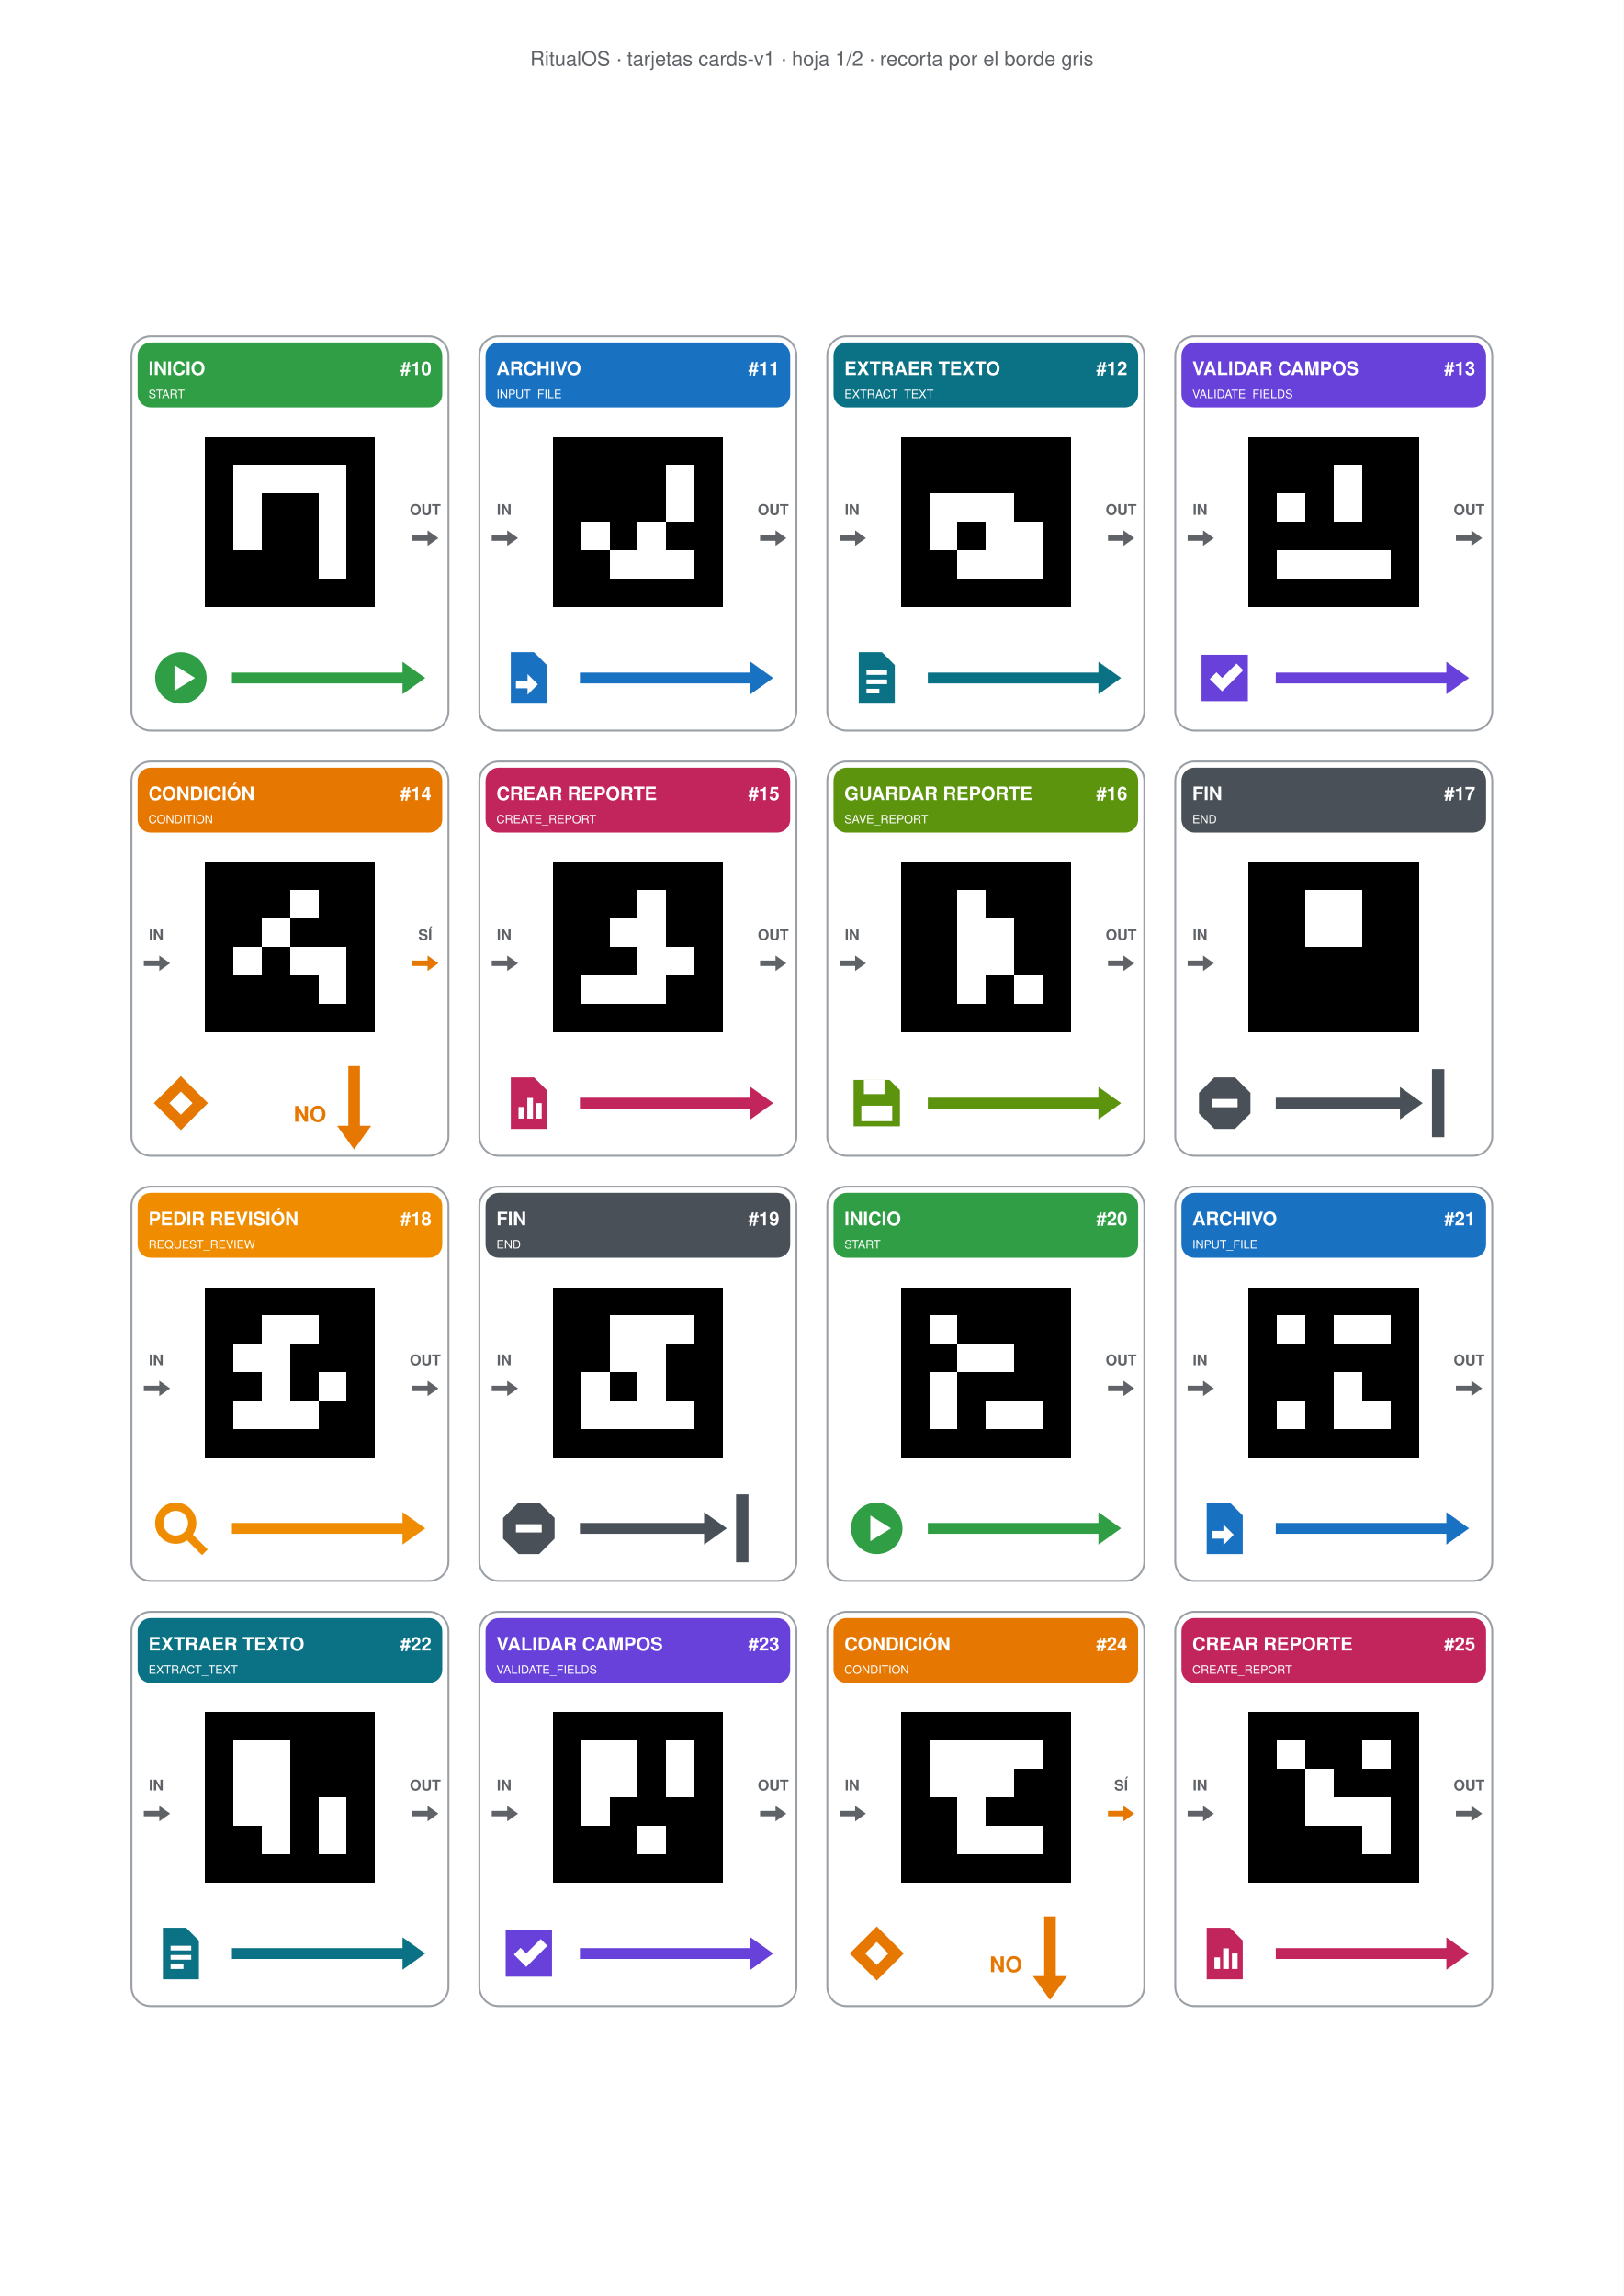
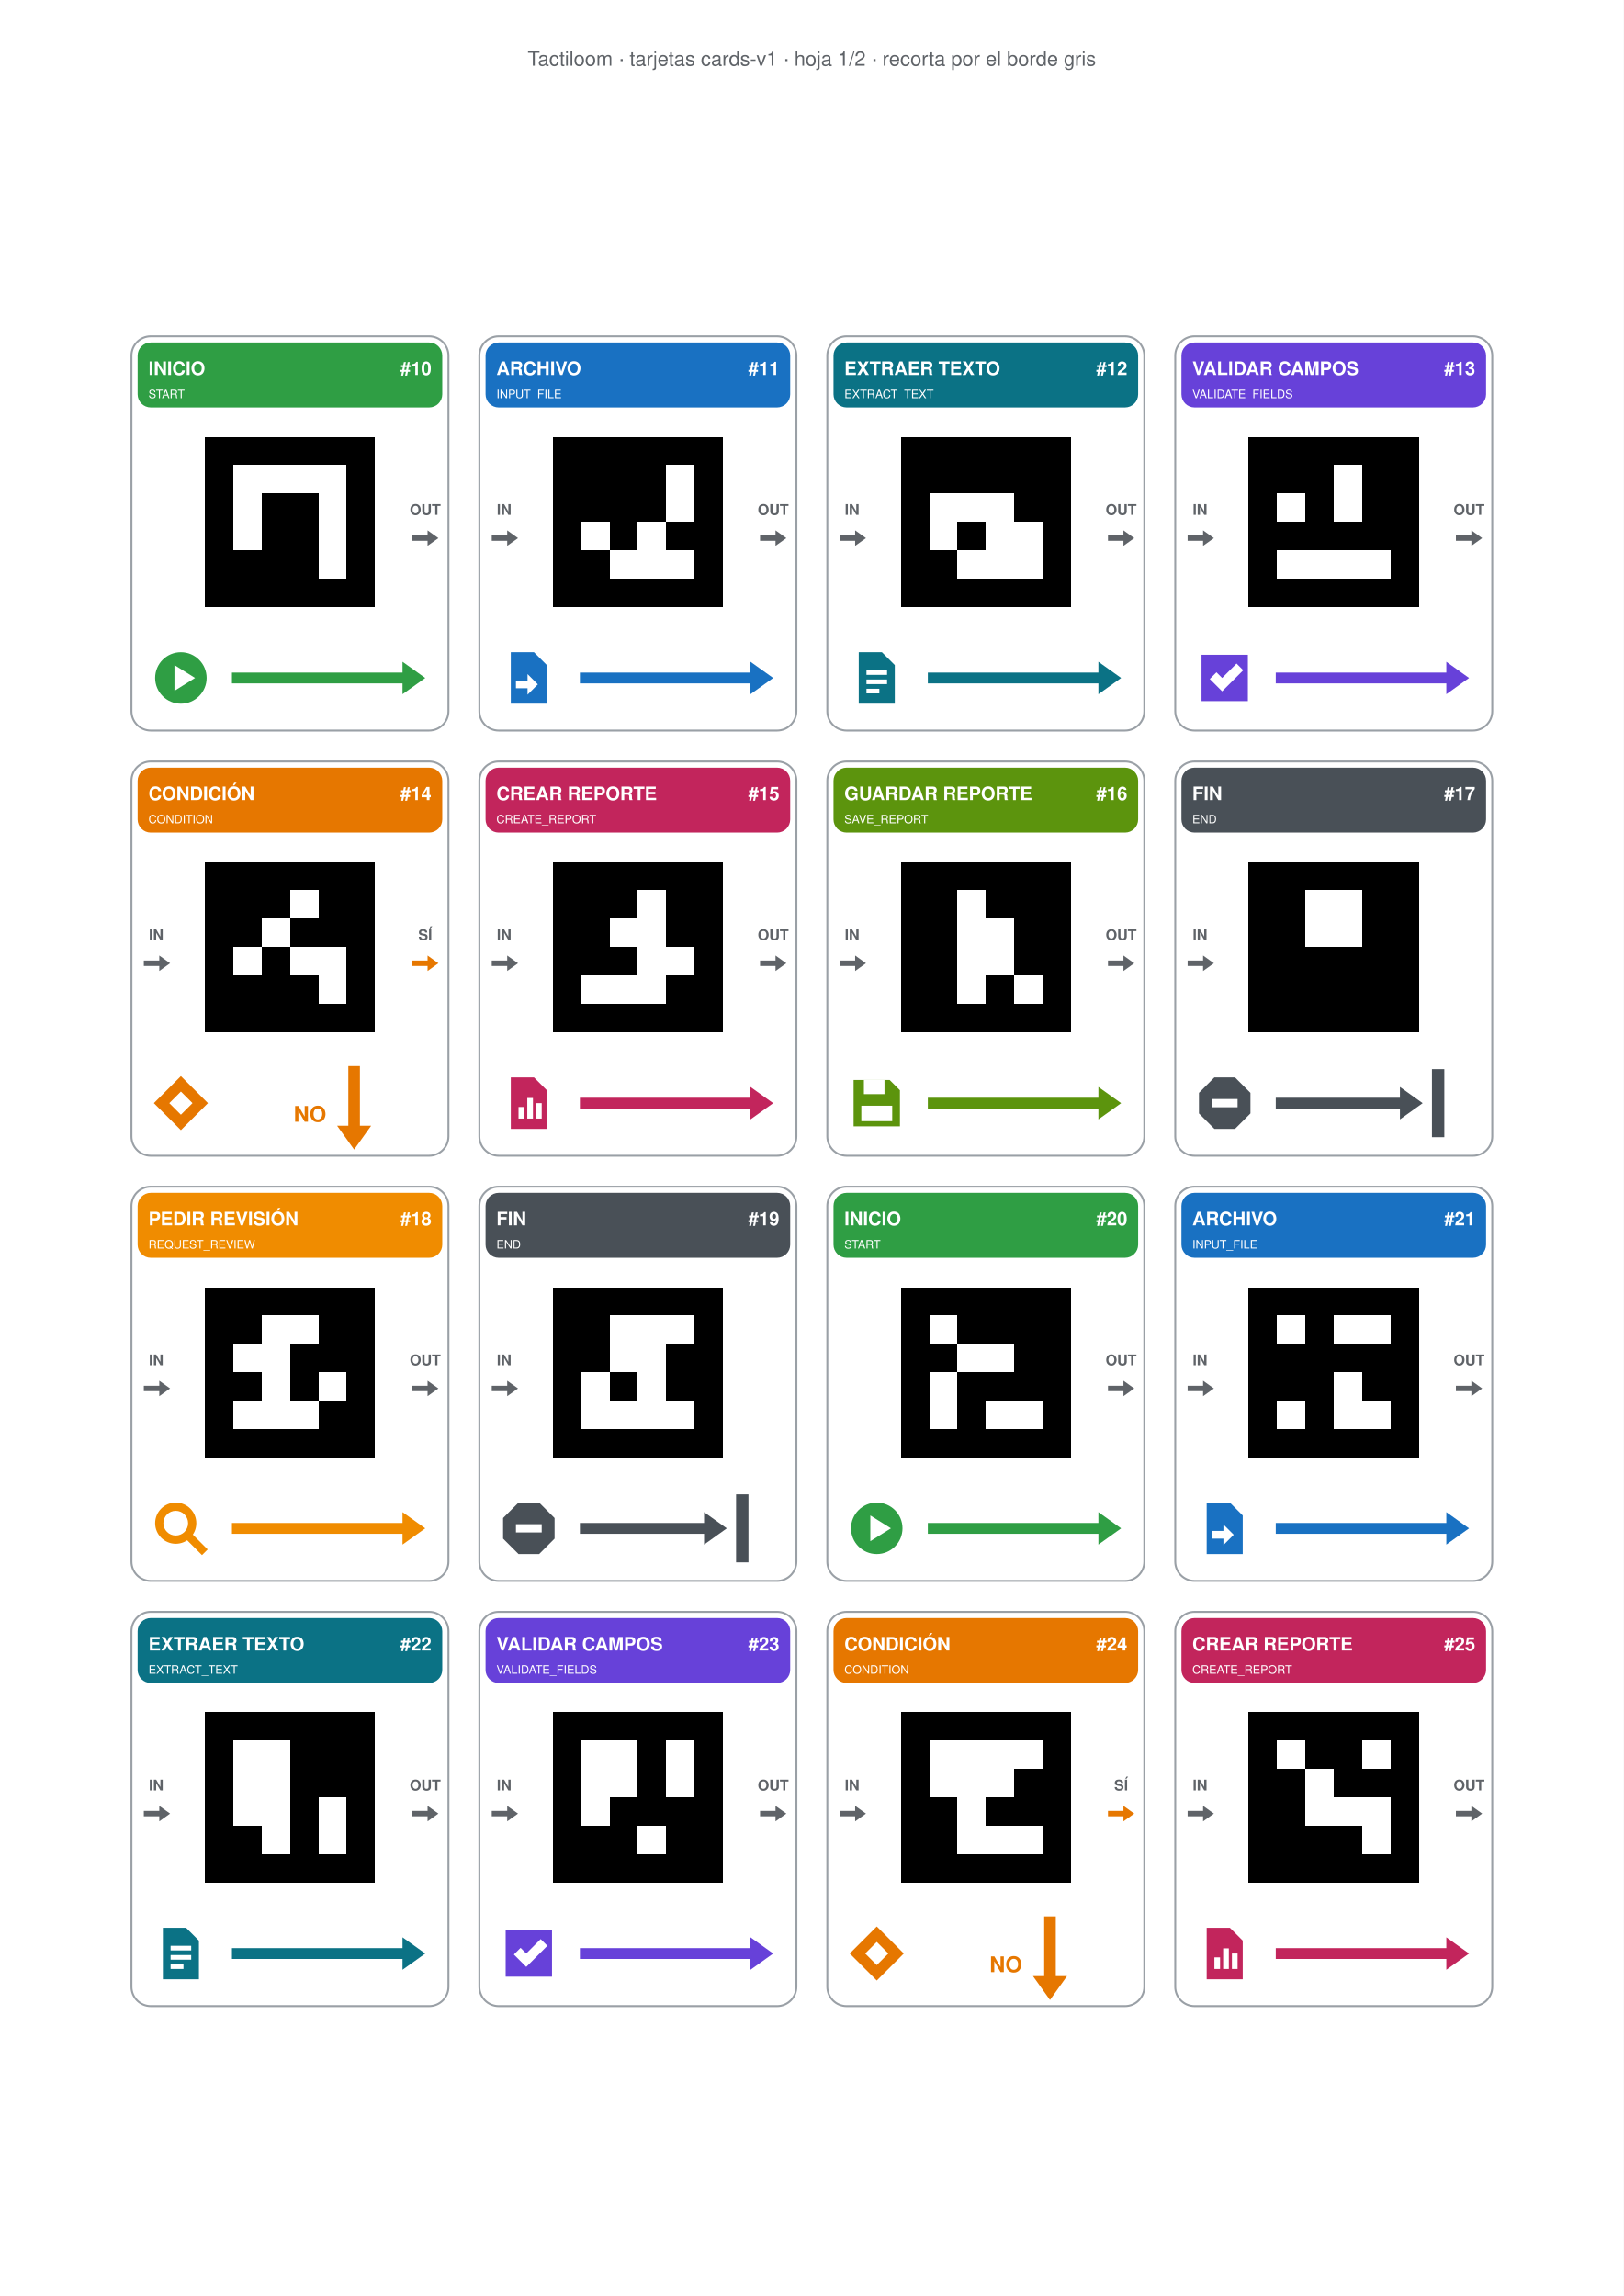
- <svg xmlns="http://www.w3.org/2000/svg" width="210mm" height="297mm" viewBox="0 0 210 297" role="img" aria-label="RitualOS cards-v1 hoja 1">
+ <svg xmlns="http://www.w3.org/2000/svg" width="210mm" height="297mm" viewBox="0 0 210 297" role="img" aria-label="Tactiloom cards-v1 hoja 1">
  <rect x="0" y="0" width="210" height="297" fill="#ffffff" />
-   <text x="105" y="8.5" font-family="Helvetica, Arial, sans-serif" font-size="2.6" font-weight="400" text-anchor="middle" fill="#5f6368">RitualOS · tarjetas cards-v1 · hoja 1/2 · recorta por el borde gris</text>
+   <text x="105" y="8.5" font-family="Helvetica, Arial, sans-serif" font-size="2.6" font-weight="400" text-anchor="middle" fill="#5f6368">Tactiloom · tarjetas cards-v1 · hoja 1/2 · recorta por el borde gris</text>
  <g id="card-10" transform="translate(17 43.5) scale(1)">
    <rect x="0" y="0" width="41" height="51" rx="2.5" ry="2.5" fill="#ffffff" stroke="#9aa0a6" stroke-width="0.25" />
    <rect x="0.8" y="0.8" width="39.4" height="8.4" rx="1.7" ry="1.7" fill="#2f9e44" />
    <text x="2.2" y="5" font-family="Helvetica, Arial, sans-serif" font-size="2.4" font-weight="700" text-anchor="start" fill="#ffffff">INICIO</text>
    <text x="2.2" y="8" font-family="Helvetica, Arial, sans-serif" font-size="1.5" font-weight="400" text-anchor="start" fill="#ffffff">START</text>
    <text x="38.8" y="5" font-family="Helvetica, Arial, sans-serif" font-size="2.4" font-weight="700" text-anchor="end" fill="#ffffff">#10</text>
    <g data-aruco-id="10" shape-rendering="crispEdges">
      <rect x="9.5" y="13" width="22" height="22" fill="#000000" />
      <rect x="13.167" y="16.667" width="14.667" height="3.667" fill="#ffffff" />
      <rect x="13.167" y="20.333" width="3.667" height="3.667" fill="#ffffff" />
      <rect x="24.167" y="20.333" width="3.667" height="3.667" fill="#ffffff" />
      <rect x="13.167" y="24" width="3.667" height="3.667" fill="#ffffff" />
      <rect x="24.167" y="24" width="3.667" height="3.667" fill="#ffffff" />
      <rect x="24.167" y="27.667" width="3.667" height="3.667" fill="#ffffff" />
    </g>
    <path d="M12 2 A10 10 0 1 1 11.99 2 Z" transform="translate(2.4 40.2) scale(0.333)" fill="#2f9e44" />
    <path d="M9.5 7 L17.5 12 L9.5 17 Z" transform="translate(2.4 40.2) scale(0.333)" fill="#ffffff" />
    <text x="38" y="23.1" font-family="Helvetica, Arial, sans-serif" font-size="1.9" font-weight="700" text-anchor="middle" fill="#5f6368">OUT</text>
    <path d="M0 -0.35 H2 V-1 L3.4 0 L2 1 V0.35 H0 Z" transform="translate(36.3 26.1) scale(1)" fill="#5f6368" />
    <path d="M0 -0.7 H22.06 V-2.1 L25 0 L22.06 2.1 V0.7 H0 Z" transform="translate(13 44.2) scale(1)" fill="#2f9e44" />
  </g>
  <g id="card-11" transform="translate(62 43.5) scale(1)">
    <rect x="0" y="0" width="41" height="51" rx="2.5" ry="2.5" fill="#ffffff" stroke="#9aa0a6" stroke-width="0.25" />
    <rect x="0.8" y="0.8" width="39.4" height="8.4" rx="1.7" ry="1.7" fill="#1971c2" />
    <text x="2.2" y="5" font-family="Helvetica, Arial, sans-serif" font-size="2.4" font-weight="700" text-anchor="start" fill="#ffffff">ARCHIVO</text>
    <text x="2.2" y="8" font-family="Helvetica, Arial, sans-serif" font-size="1.5" font-weight="400" text-anchor="start" fill="#ffffff">INPUT_FILE</text>
    <text x="38.8" y="5" font-family="Helvetica, Arial, sans-serif" font-size="2.4" font-weight="700" text-anchor="end" fill="#ffffff">#11</text>
    <g data-aruco-id="11" shape-rendering="crispEdges">
      <rect x="9.5" y="13" width="22" height="22" fill="#000000" />
      <rect x="24.167" y="16.667" width="3.667" height="3.667" fill="#ffffff" />
      <rect x="24.167" y="20.333" width="3.667" height="3.667" fill="#ffffff" />
      <rect x="13.167" y="24" width="3.667" height="3.667" fill="#ffffff" />
      <rect x="20.5" y="24" width="3.667" height="3.667" fill="#ffffff" />
      <rect x="16.833" y="27.667" width="11" height="3.667" fill="#ffffff" />
    </g>
    <text x="3.2" y="23.1" font-family="Helvetica, Arial, sans-serif" font-size="1.9" font-weight="700" text-anchor="middle" fill="#5f6368">IN</text>
    <path d="M0 -0.35 H2 V-1 L3.4 0 L2 1 V0.35 H0 Z" transform="translate(1.6 26.1) scale(1)" fill="#5f6368" />
    <path d="M5 2 H14 L19 7 V22 H5 Z" transform="translate(2.4 40.2) scale(0.333)" fill="#1971c2" />
    <path d="M7 13 H11.5 V10.5 L15.5 14.5 L11.5 18.5 V16 H7 Z" transform="translate(2.4 40.2) scale(0.333)" fill="#ffffff" />
    <text x="38" y="23.1" font-family="Helvetica, Arial, sans-serif" font-size="1.9" font-weight="700" text-anchor="middle" fill="#5f6368">OUT</text>
    <path d="M0 -0.35 H2 V-1 L3.4 0 L2 1 V0.35 H0 Z" transform="translate(36.3 26.1) scale(1)" fill="#5f6368" />
    <path d="M0 -0.7 H22.06 V-2.1 L25 0 L22.06 2.1 V0.7 H0 Z" transform="translate(13 44.2) scale(1)" fill="#1971c2" />
  </g>
  <g id="card-12" transform="translate(107 43.5) scale(1)">
    <rect x="0" y="0" width="41" height="51" rx="2.5" ry="2.5" fill="#ffffff" stroke="#9aa0a6" stroke-width="0.25" />
    <rect x="0.8" y="0.8" width="39.4" height="8.4" rx="1.7" ry="1.7" fill="#0b7285" />
    <text x="2.2" y="5" font-family="Helvetica, Arial, sans-serif" font-size="2.4" font-weight="700" text-anchor="start" fill="#ffffff">EXTRAER TEXTO</text>
    <text x="2.2" y="8" font-family="Helvetica, Arial, sans-serif" font-size="1.5" font-weight="400" text-anchor="start" fill="#ffffff">EXTRACT_TEXT</text>
    <text x="38.8" y="5" font-family="Helvetica, Arial, sans-serif" font-size="2.4" font-weight="700" text-anchor="end" fill="#ffffff">#12</text>
    <g data-aruco-id="12" shape-rendering="crispEdges">
      <rect x="9.5" y="13" width="22" height="22" fill="#000000" />
      <rect x="13.167" y="20.333" width="11" height="3.667" fill="#ffffff" />
      <rect x="13.167" y="24" width="3.667" height="3.667" fill="#ffffff" />
      <rect x="20.5" y="24" width="7.333" height="3.667" fill="#ffffff" />
      <rect x="16.833" y="27.667" width="11" height="3.667" fill="#ffffff" />
    </g>
    <text x="3.2" y="23.1" font-family="Helvetica, Arial, sans-serif" font-size="1.9" font-weight="700" text-anchor="middle" fill="#5f6368">IN</text>
    <path d="M0 -0.35 H2 V-1 L3.4 0 L2 1 V0.35 H0 Z" transform="translate(1.6 26.1) scale(1)" fill="#5f6368" />
    <path d="M5 2 H14 L19 7 V22 H5 Z" transform="translate(2.4 40.2) scale(0.333)" fill="#0b7285" />
    <path d="M8 9 H16 V10.8 H8 Z M8 12.6 H16 V14.4 H8 Z M8 16.2 H13 V18 H8 Z" transform="translate(2.4 40.2) scale(0.333)" fill="#ffffff" />
    <text x="38" y="23.1" font-family="Helvetica, Arial, sans-serif" font-size="1.9" font-weight="700" text-anchor="middle" fill="#5f6368">OUT</text>
    <path d="M0 -0.35 H2 V-1 L3.4 0 L2 1 V0.35 H0 Z" transform="translate(36.3 26.1) scale(1)" fill="#5f6368" />
    <path d="M0 -0.7 H22.06 V-2.1 L25 0 L22.06 2.1 V0.7 H0 Z" transform="translate(13 44.2) scale(1)" fill="#0b7285" />
  </g>
  <g id="card-13" transform="translate(152 43.5) scale(1)">
    <rect x="0" y="0" width="41" height="51" rx="2.5" ry="2.5" fill="#ffffff" stroke="#9aa0a6" stroke-width="0.25" />
    <rect x="0.8" y="0.8" width="39.4" height="8.4" rx="1.7" ry="1.7" fill="#6741d9" />
    <text x="2.2" y="5" font-family="Helvetica, Arial, sans-serif" font-size="2.4" font-weight="700" text-anchor="start" fill="#ffffff">VALIDAR CAMPOS</text>
    <text x="2.2" y="8" font-family="Helvetica, Arial, sans-serif" font-size="1.5" font-weight="400" text-anchor="start" fill="#ffffff">VALIDATE_FIELDS</text>
    <text x="38.8" y="5" font-family="Helvetica, Arial, sans-serif" font-size="2.4" font-weight="700" text-anchor="end" fill="#ffffff">#13</text>
    <g data-aruco-id="13" shape-rendering="crispEdges">
      <rect x="9.5" y="13" width="22" height="22" fill="#000000" />
      <rect x="20.5" y="16.667" width="3.667" height="3.667" fill="#ffffff" />
      <rect x="13.167" y="20.333" width="3.667" height="3.667" fill="#ffffff" />
      <rect x="20.5" y="20.333" width="3.667" height="3.667" fill="#ffffff" />
      <rect x="13.167" y="27.667" width="14.667" height="3.667" fill="#ffffff" />
    </g>
    <text x="3.2" y="23.1" font-family="Helvetica, Arial, sans-serif" font-size="1.9" font-weight="700" text-anchor="middle" fill="#5f6368">IN</text>
    <path d="M0 -0.35 H2 V-1 L3.4 0 L2 1 V0.35 H0 Z" transform="translate(1.6 26.1) scale(1)" fill="#5f6368" />
    <path d="M3 3 H21 V21 H3 Z" transform="translate(2.4 40.2) scale(0.333)" fill="#6741d9" />
    <path d="M6.2 12.4 L8.8 9.8 L11 12 L16.6 6.4 L19.2 9 L11 17.2 Z" transform="translate(2.4 40.2) scale(0.333)" fill="#ffffff" />
    <text x="38" y="23.1" font-family="Helvetica, Arial, sans-serif" font-size="1.9" font-weight="700" text-anchor="middle" fill="#5f6368">OUT</text>
    <path d="M0 -0.35 H2 V-1 L3.4 0 L2 1 V0.35 H0 Z" transform="translate(36.3 26.1) scale(1)" fill="#5f6368" />
    <path d="M0 -0.7 H22.06 V-2.1 L25 0 L22.06 2.1 V0.7 H0 Z" transform="translate(13 44.2) scale(1)" fill="#6741d9" />
  </g>
  <g id="card-14" transform="translate(17 98.5) scale(1)">
    <rect x="0" y="0" width="41" height="51" rx="2.5" ry="2.5" fill="#ffffff" stroke="#9aa0a6" stroke-width="0.25" />
    <rect x="0.8" y="0.8" width="39.4" height="8.4" rx="1.7" ry="1.7" fill="#e67700" />
    <text x="2.2" y="5" font-family="Helvetica, Arial, sans-serif" font-size="2.4" font-weight="700" text-anchor="start" fill="#ffffff">CONDICIÓN</text>
    <text x="2.2" y="8" font-family="Helvetica, Arial, sans-serif" font-size="1.5" font-weight="400" text-anchor="start" fill="#ffffff">CONDITION</text>
    <text x="38.8" y="5" font-family="Helvetica, Arial, sans-serif" font-size="2.4" font-weight="700" text-anchor="end" fill="#ffffff">#14</text>
    <g data-aruco-id="14" shape-rendering="crispEdges">
      <rect x="9.5" y="13" width="22" height="22" fill="#000000" />
      <rect x="20.5" y="16.667" width="3.667" height="3.667" fill="#ffffff" />
      <rect x="16.833" y="20.333" width="3.667" height="3.667" fill="#ffffff" />
      <rect x="13.167" y="24" width="3.667" height="3.667" fill="#ffffff" />
      <rect x="20.5" y="24" width="7.333" height="3.667" fill="#ffffff" />
      <rect x="24.167" y="27.667" width="3.667" height="3.667" fill="#ffffff" />
    </g>
    <text x="3.2" y="23.1" font-family="Helvetica, Arial, sans-serif" font-size="1.9" font-weight="700" text-anchor="middle" fill="#5f6368">IN</text>
    <path d="M0 -0.35 H2 V-1 L3.4 0 L2 1 V0.35 H0 Z" transform="translate(1.6 26.1) scale(1)" fill="#5f6368" />
    <path d="M12 1.5 L22.5 12 L12 22.5 L1.5 12 Z" transform="translate(2.4 40.2) scale(0.333)" fill="#e67700" />
    <path d="M12 7.5 L16.5 12 L12 16.5 L7.5 12 Z" transform="translate(2.4 40.2) scale(0.333)" fill="#ffffff" />
    <text x="38" y="23.1" font-family="Helvetica, Arial, sans-serif" font-size="1.9" font-weight="700" text-anchor="middle" fill="#5f6368">SÍ</text>
    <path d="M0 -0.35 H2 V-1 L3.4 0 L2 1 V0.35 H0 Z" transform="translate(36.3 26.1) scale(1)" fill="#e67700" />
    <text x="25.2" y="46.6" font-family="Helvetica, Arial, sans-serif" font-size="2.8" font-weight="700" text-anchor="end" fill="#e67700">NO</text>
    <path d="M-0.75 0 V7.72 H-2.2 L0 10.8 L2.2 7.72 H0.75 V0 Z" transform="translate(28.8 39.4) scale(1)" fill="#e67700" />
  </g>
  <g id="card-15" transform="translate(62 98.5) scale(1)">
    <rect x="0" y="0" width="41" height="51" rx="2.5" ry="2.5" fill="#ffffff" stroke="#9aa0a6" stroke-width="0.25" />
    <rect x="0.8" y="0.8" width="39.4" height="8.4" rx="1.7" ry="1.7" fill="#c2255c" />
    <text x="2.2" y="5" font-family="Helvetica, Arial, sans-serif" font-size="2.4" font-weight="700" text-anchor="start" fill="#ffffff">CREAR REPORTE</text>
    <text x="2.2" y="8" font-family="Helvetica, Arial, sans-serif" font-size="1.5" font-weight="400" text-anchor="start" fill="#ffffff">CREATE_REPORT</text>
    <text x="38.8" y="5" font-family="Helvetica, Arial, sans-serif" font-size="2.4" font-weight="700" text-anchor="end" fill="#ffffff">#15</text>
    <g data-aruco-id="15" shape-rendering="crispEdges">
      <rect x="9.5" y="13" width="22" height="22" fill="#000000" />
      <rect x="20.5" y="16.667" width="3.667" height="3.667" fill="#ffffff" />
      <rect x="16.833" y="20.333" width="7.333" height="3.667" fill="#ffffff" />
      <rect x="20.5" y="24" width="7.333" height="3.667" fill="#ffffff" />
      <rect x="13.167" y="27.667" width="11" height="3.667" fill="#ffffff" />
    </g>
    <text x="3.2" y="23.1" font-family="Helvetica, Arial, sans-serif" font-size="1.9" font-weight="700" text-anchor="middle" fill="#5f6368">IN</text>
    <path d="M0 -0.35 H2 V-1 L3.4 0 L2 1 V0.35 H0 Z" transform="translate(1.6 26.1) scale(1)" fill="#5f6368" />
    <path d="M5 2 H14 L19 7 V22 H5 Z" transform="translate(2.4 40.2) scale(0.333)" fill="#c2255c" />
    <path d="M8 18 V13.5 H10.2 V18 Z M11.4 18 V10 H13.6 V18 Z M14.8 18 V12 H17 V18 Z" transform="translate(2.4 40.2) scale(0.333)" fill="#ffffff" />
    <text x="38" y="23.1" font-family="Helvetica, Arial, sans-serif" font-size="1.9" font-weight="700" text-anchor="middle" fill="#5f6368">OUT</text>
    <path d="M0 -0.35 H2 V-1 L3.4 0 L2 1 V0.35 H0 Z" transform="translate(36.3 26.1) scale(1)" fill="#5f6368" />
    <path d="M0 -0.7 H22.06 V-2.1 L25 0 L22.06 2.1 V0.7 H0 Z" transform="translate(13 44.2) scale(1)" fill="#c2255c" />
  </g>
  <g id="card-16" transform="translate(107 98.5) scale(1)">
    <rect x="0" y="0" width="41" height="51" rx="2.5" ry="2.5" fill="#ffffff" stroke="#9aa0a6" stroke-width="0.25" />
    <rect x="0.8" y="0.8" width="39.4" height="8.4" rx="1.7" ry="1.7" fill="#5c940d" />
    <text x="2.2" y="5" font-family="Helvetica, Arial, sans-serif" font-size="2.4" font-weight="700" text-anchor="start" fill="#ffffff">GUARDAR REPORTE</text>
    <text x="2.2" y="8" font-family="Helvetica, Arial, sans-serif" font-size="1.5" font-weight="400" text-anchor="start" fill="#ffffff">SAVE_REPORT</text>
    <text x="38.8" y="5" font-family="Helvetica, Arial, sans-serif" font-size="2.4" font-weight="700" text-anchor="end" fill="#ffffff">#16</text>
    <g data-aruco-id="16" shape-rendering="crispEdges">
      <rect x="9.5" y="13" width="22" height="22" fill="#000000" />
      <rect x="16.833" y="16.667" width="3.667" height="3.667" fill="#ffffff" />
      <rect x="16.833" y="20.333" width="7.333" height="3.667" fill="#ffffff" />
      <rect x="16.833" y="24" width="7.333" height="3.667" fill="#ffffff" />
      <rect x="16.833" y="27.667" width="3.667" height="3.667" fill="#ffffff" />
      <rect x="24.167" y="27.667" width="3.667" height="3.667" fill="#ffffff" />
    </g>
    <text x="3.2" y="23.1" font-family="Helvetica, Arial, sans-serif" font-size="1.9" font-weight="700" text-anchor="middle" fill="#5f6368">IN</text>
    <path d="M0 -0.35 H2 V-1 L3.4 0 L2 1 V0.35 H0 Z" transform="translate(1.6 26.1) scale(1)" fill="#5f6368" />
    <path d="M3 3 H17 L21 7 V21 H3 Z" transform="translate(2.4 40.2) scale(0.333)" fill="#5c940d" />
    <path d="M7 3 H15 V8.5 H7 Z M6 13 H18 V19 H6 Z" transform="translate(2.4 40.2) scale(0.333)" fill="#ffffff" />
    <text x="38" y="23.1" font-family="Helvetica, Arial, sans-serif" font-size="1.9" font-weight="700" text-anchor="middle" fill="#5f6368">OUT</text>
    <path d="M0 -0.35 H2 V-1 L3.4 0 L2 1 V0.35 H0 Z" transform="translate(36.3 26.1) scale(1)" fill="#5f6368" />
    <path d="M0 -0.7 H22.06 V-2.1 L25 0 L22.06 2.1 V0.7 H0 Z" transform="translate(13 44.2) scale(1)" fill="#5c940d" />
  </g>
  <g id="card-17" transform="translate(152 98.5) scale(1)">
    <rect x="0" y="0" width="41" height="51" rx="2.5" ry="2.5" fill="#ffffff" stroke="#9aa0a6" stroke-width="0.25" />
    <rect x="0.8" y="0.8" width="39.4" height="8.4" rx="1.7" ry="1.7" fill="#495057" />
    <text x="2.2" y="5" font-family="Helvetica, Arial, sans-serif" font-size="2.4" font-weight="700" text-anchor="start" fill="#ffffff">FIN</text>
    <text x="2.2" y="8" font-family="Helvetica, Arial, sans-serif" font-size="1.5" font-weight="400" text-anchor="start" fill="#ffffff">END</text>
    <text x="38.8" y="5" font-family="Helvetica, Arial, sans-serif" font-size="2.4" font-weight="700" text-anchor="end" fill="#ffffff">#17</text>
    <g data-aruco-id="17" shape-rendering="crispEdges">
      <rect x="9.5" y="13" width="22" height="22" fill="#000000" />
      <rect x="16.833" y="16.667" width="7.333" height="3.667" fill="#ffffff" />
      <rect x="16.833" y="20.333" width="7.333" height="3.667" fill="#ffffff" />
    </g>
    <text x="3.2" y="23.1" font-family="Helvetica, Arial, sans-serif" font-size="1.9" font-weight="700" text-anchor="middle" fill="#5f6368">IN</text>
    <path d="M0 -0.35 H2 V-1 L3.4 0 L2 1 V0.35 H0 Z" transform="translate(1.6 26.1) scale(1)" fill="#5f6368" />
    <path d="M8 2 H16 L22 8 V16 L16 22 H8 L2 16 V8 Z" transform="translate(2.4 40.2) scale(0.333)" fill="#495057" />
    <path d="M7 10.4 H17 V13.6 H7 Z" transform="translate(2.4 40.2) scale(0.333)" fill="#ffffff" />
    <path d="M0 -0.7 H16.06 V-2.1 L19 0 L16.06 2.1 V0.7 H0 Z" transform="translate(13 44.2) scale(1)" fill="#495057" />
    <rect x="33.2" y="39.8" width="1.6" height="8.8" fill="#495057" />
  </g>
  <g id="card-18" transform="translate(17 153.5) scale(1)">
    <rect x="0" y="0" width="41" height="51" rx="2.5" ry="2.5" fill="#ffffff" stroke="#9aa0a6" stroke-width="0.25" />
    <rect x="0.8" y="0.8" width="39.4" height="8.4" rx="1.7" ry="1.7" fill="#f08c00" />
    <text x="2.2" y="5" font-family="Helvetica, Arial, sans-serif" font-size="2.4" font-weight="700" text-anchor="start" fill="#ffffff">PEDIR REVISIÓN</text>
    <text x="2.2" y="8" font-family="Helvetica, Arial, sans-serif" font-size="1.5" font-weight="400" text-anchor="start" fill="#ffffff">REQUEST_REVIEW</text>
    <text x="38.8" y="5" font-family="Helvetica, Arial, sans-serif" font-size="2.4" font-weight="700" text-anchor="end" fill="#ffffff">#18</text>
    <g data-aruco-id="18" shape-rendering="crispEdges">
      <rect x="9.5" y="13" width="22" height="22" fill="#000000" />
      <rect x="16.833" y="16.667" width="7.333" height="3.667" fill="#ffffff" />
      <rect x="13.167" y="20.333" width="7.333" height="3.667" fill="#ffffff" />
      <rect x="16.833" y="24" width="3.667" height="3.667" fill="#ffffff" />
      <rect x="24.167" y="24" width="3.667" height="3.667" fill="#ffffff" />
      <rect x="13.167" y="27.667" width="11" height="3.667" fill="#ffffff" />
    </g>
    <text x="3.2" y="23.1" font-family="Helvetica, Arial, sans-serif" font-size="1.9" font-weight="700" text-anchor="middle" fill="#5f6368">IN</text>
    <path d="M0 -0.35 H2 V-1 L3.4 0 L2 1 V0.35 H0 Z" transform="translate(1.6 26.1) scale(1)" fill="#5f6368" />
    <path d="M10 2 A8 8 0 1 1 9.99 2 Z" transform="translate(2.4 40.2) scale(0.333)" fill="#f08c00" />
    <path d="M10 5.2 A4.8 4.8 0 1 1 9.99 5.2 Z" transform="translate(2.4 40.2) scale(0.333)" fill="#ffffff" />
    <path d="M14.2 16.4 L16.4 14.2 L22.4 20.2 L20.2 22.4 Z" transform="translate(2.4 40.2) scale(0.333)" fill="#f08c00" />
    <text x="38" y="23.1" font-family="Helvetica, Arial, sans-serif" font-size="1.9" font-weight="700" text-anchor="middle" fill="#5f6368">OUT</text>
    <path d="M0 -0.35 H2 V-1 L3.4 0 L2 1 V0.35 H0 Z" transform="translate(36.3 26.1) scale(1)" fill="#5f6368" />
    <path d="M0 -0.7 H22.06 V-2.1 L25 0 L22.06 2.1 V0.7 H0 Z" transform="translate(13 44.2) scale(1)" fill="#f08c00" />
  </g>
  <g id="card-19" transform="translate(62 153.5) scale(1)">
    <rect x="0" y="0" width="41" height="51" rx="2.5" ry="2.5" fill="#ffffff" stroke="#9aa0a6" stroke-width="0.25" />
    <rect x="0.8" y="0.8" width="39.4" height="8.4" rx="1.7" ry="1.7" fill="#495057" />
    <text x="2.2" y="5" font-family="Helvetica, Arial, sans-serif" font-size="2.4" font-weight="700" text-anchor="start" fill="#ffffff">FIN</text>
    <text x="2.2" y="8" font-family="Helvetica, Arial, sans-serif" font-size="1.5" font-weight="400" text-anchor="start" fill="#ffffff">END</text>
    <text x="38.8" y="5" font-family="Helvetica, Arial, sans-serif" font-size="2.4" font-weight="700" text-anchor="end" fill="#ffffff">#19</text>
    <g data-aruco-id="19" shape-rendering="crispEdges">
      <rect x="9.5" y="13" width="22" height="22" fill="#000000" />
      <rect x="16.833" y="16.667" width="11" height="3.667" fill="#ffffff" />
      <rect x="16.833" y="20.333" width="7.333" height="3.667" fill="#ffffff" />
      <rect x="13.167" y="24" width="3.667" height="3.667" fill="#ffffff" />
      <rect x="20.5" y="24" width="3.667" height="3.667" fill="#ffffff" />
      <rect x="13.167" y="27.667" width="14.667" height="3.667" fill="#ffffff" />
    </g>
    <text x="3.2" y="23.1" font-family="Helvetica, Arial, sans-serif" font-size="1.9" font-weight="700" text-anchor="middle" fill="#5f6368">IN</text>
    <path d="M0 -0.35 H2 V-1 L3.4 0 L2 1 V0.35 H0 Z" transform="translate(1.6 26.1) scale(1)" fill="#5f6368" />
    <path d="M8 2 H16 L22 8 V16 L16 22 H8 L2 16 V8 Z" transform="translate(2.4 40.2) scale(0.333)" fill="#495057" />
    <path d="M7 10.4 H17 V13.6 H7 Z" transform="translate(2.4 40.2) scale(0.333)" fill="#ffffff" />
    <path d="M0 -0.7 H16.06 V-2.1 L19 0 L16.06 2.1 V0.7 H0 Z" transform="translate(13 44.2) scale(1)" fill="#495057" />
    <rect x="33.2" y="39.8" width="1.6" height="8.8" fill="#495057" />
  </g>
  <g id="card-20" transform="translate(107 153.5) scale(1)">
    <rect x="0" y="0" width="41" height="51" rx="2.5" ry="2.5" fill="#ffffff" stroke="#9aa0a6" stroke-width="0.25" />
    <rect x="0.8" y="0.8" width="39.4" height="8.4" rx="1.7" ry="1.7" fill="#2f9e44" />
    <text x="2.2" y="5" font-family="Helvetica, Arial, sans-serif" font-size="2.4" font-weight="700" text-anchor="start" fill="#ffffff">INICIO</text>
    <text x="2.2" y="8" font-family="Helvetica, Arial, sans-serif" font-size="1.5" font-weight="400" text-anchor="start" fill="#ffffff">START</text>
    <text x="38.8" y="5" font-family="Helvetica, Arial, sans-serif" font-size="2.4" font-weight="700" text-anchor="end" fill="#ffffff">#20</text>
    <g data-aruco-id="20" shape-rendering="crispEdges">
      <rect x="9.5" y="13" width="22" height="22" fill="#000000" />
      <rect x="13.167" y="16.667" width="3.667" height="3.667" fill="#ffffff" />
      <rect x="16.833" y="20.333" width="7.333" height="3.667" fill="#ffffff" />
      <rect x="13.167" y="24" width="3.667" height="3.667" fill="#ffffff" />
      <rect x="13.167" y="27.667" width="3.667" height="3.667" fill="#ffffff" />
      <rect x="20.5" y="27.667" width="7.333" height="3.667" fill="#ffffff" />
    </g>
    <path d="M12 2 A10 10 0 1 1 11.99 2 Z" transform="translate(2.4 40.2) scale(0.333)" fill="#2f9e44" />
    <path d="M9.5 7 L17.5 12 L9.5 17 Z" transform="translate(2.4 40.2) scale(0.333)" fill="#ffffff" />
    <text x="38" y="23.1" font-family="Helvetica, Arial, sans-serif" font-size="1.9" font-weight="700" text-anchor="middle" fill="#5f6368">OUT</text>
    <path d="M0 -0.35 H2 V-1 L3.4 0 L2 1 V0.35 H0 Z" transform="translate(36.3 26.1) scale(1)" fill="#5f6368" />
    <path d="M0 -0.7 H22.06 V-2.1 L25 0 L22.06 2.1 V0.7 H0 Z" transform="translate(13 44.2) scale(1)" fill="#2f9e44" />
  </g>
  <g id="card-21" transform="translate(152 153.5) scale(1)">
    <rect x="0" y="0" width="41" height="51" rx="2.5" ry="2.5" fill="#ffffff" stroke="#9aa0a6" stroke-width="0.25" />
    <rect x="0.8" y="0.8" width="39.4" height="8.4" rx="1.7" ry="1.7" fill="#1971c2" />
    <text x="2.2" y="5" font-family="Helvetica, Arial, sans-serif" font-size="2.4" font-weight="700" text-anchor="start" fill="#ffffff">ARCHIVO</text>
    <text x="2.2" y="8" font-family="Helvetica, Arial, sans-serif" font-size="1.5" font-weight="400" text-anchor="start" fill="#ffffff">INPUT_FILE</text>
    <text x="38.8" y="5" font-family="Helvetica, Arial, sans-serif" font-size="2.4" font-weight="700" text-anchor="end" fill="#ffffff">#21</text>
    <g data-aruco-id="21" shape-rendering="crispEdges">
      <rect x="9.5" y="13" width="22" height="22" fill="#000000" />
      <rect x="13.167" y="16.667" width="3.667" height="3.667" fill="#ffffff" />
      <rect x="20.5" y="16.667" width="7.333" height="3.667" fill="#ffffff" />
      <rect x="20.5" y="24" width="3.667" height="3.667" fill="#ffffff" />
      <rect x="13.167" y="27.667" width="3.667" height="3.667" fill="#ffffff" />
      <rect x="20.5" y="27.667" width="7.333" height="3.667" fill="#ffffff" />
    </g>
    <text x="3.2" y="23.1" font-family="Helvetica, Arial, sans-serif" font-size="1.9" font-weight="700" text-anchor="middle" fill="#5f6368">IN</text>
    <path d="M0 -0.35 H2 V-1 L3.4 0 L2 1 V0.35 H0 Z" transform="translate(1.6 26.1) scale(1)" fill="#5f6368" />
    <path d="M5 2 H14 L19 7 V22 H5 Z" transform="translate(2.4 40.2) scale(0.333)" fill="#1971c2" />
    <path d="M7 13 H11.5 V10.5 L15.5 14.5 L11.5 18.5 V16 H7 Z" transform="translate(2.4 40.2) scale(0.333)" fill="#ffffff" />
    <text x="38" y="23.1" font-family="Helvetica, Arial, sans-serif" font-size="1.9" font-weight="700" text-anchor="middle" fill="#5f6368">OUT</text>
    <path d="M0 -0.35 H2 V-1 L3.4 0 L2 1 V0.35 H0 Z" transform="translate(36.3 26.1) scale(1)" fill="#5f6368" />
    <path d="M0 -0.7 H22.06 V-2.1 L25 0 L22.06 2.1 V0.7 H0 Z" transform="translate(13 44.2) scale(1)" fill="#1971c2" />
  </g>
  <g id="card-22" transform="translate(17 208.5) scale(1)">
    <rect x="0" y="0" width="41" height="51" rx="2.5" ry="2.5" fill="#ffffff" stroke="#9aa0a6" stroke-width="0.25" />
    <rect x="0.8" y="0.8" width="39.4" height="8.4" rx="1.7" ry="1.7" fill="#0b7285" />
    <text x="2.2" y="5" font-family="Helvetica, Arial, sans-serif" font-size="2.4" font-weight="700" text-anchor="start" fill="#ffffff">EXTRAER TEXTO</text>
    <text x="2.2" y="8" font-family="Helvetica, Arial, sans-serif" font-size="1.5" font-weight="400" text-anchor="start" fill="#ffffff">EXTRACT_TEXT</text>
    <text x="38.8" y="5" font-family="Helvetica, Arial, sans-serif" font-size="2.4" font-weight="700" text-anchor="end" fill="#ffffff">#22</text>
    <g data-aruco-id="22" shape-rendering="crispEdges">
      <rect x="9.5" y="13" width="22" height="22" fill="#000000" />
      <rect x="13.167" y="16.667" width="7.333" height="3.667" fill="#ffffff" />
      <rect x="13.167" y="20.333" width="7.333" height="3.667" fill="#ffffff" />
      <rect x="13.167" y="24" width="7.333" height="3.667" fill="#ffffff" />
      <rect x="24.167" y="24" width="3.667" height="3.667" fill="#ffffff" />
      <rect x="16.833" y="27.667" width="3.667" height="3.667" fill="#ffffff" />
      <rect x="24.167" y="27.667" width="3.667" height="3.667" fill="#ffffff" />
    </g>
    <text x="3.2" y="23.1" font-family="Helvetica, Arial, sans-serif" font-size="1.9" font-weight="700" text-anchor="middle" fill="#5f6368">IN</text>
    <path d="M0 -0.35 H2 V-1 L3.4 0 L2 1 V0.35 H0 Z" transform="translate(1.6 26.1) scale(1)" fill="#5f6368" />
    <path d="M5 2 H14 L19 7 V22 H5 Z" transform="translate(2.4 40.2) scale(0.333)" fill="#0b7285" />
    <path d="M8 9 H16 V10.8 H8 Z M8 12.6 H16 V14.4 H8 Z M8 16.2 H13 V18 H8 Z" transform="translate(2.4 40.2) scale(0.333)" fill="#ffffff" />
    <text x="38" y="23.1" font-family="Helvetica, Arial, sans-serif" font-size="1.9" font-weight="700" text-anchor="middle" fill="#5f6368">OUT</text>
    <path d="M0 -0.35 H2 V-1 L3.4 0 L2 1 V0.35 H0 Z" transform="translate(36.3 26.1) scale(1)" fill="#5f6368" />
    <path d="M0 -0.7 H22.06 V-2.1 L25 0 L22.06 2.1 V0.7 H0 Z" transform="translate(13 44.2) scale(1)" fill="#0b7285" />
  </g>
  <g id="card-23" transform="translate(62 208.5) scale(1)">
    <rect x="0" y="0" width="41" height="51" rx="2.5" ry="2.5" fill="#ffffff" stroke="#9aa0a6" stroke-width="0.25" />
    <rect x="0.8" y="0.8" width="39.4" height="8.4" rx="1.7" ry="1.7" fill="#6741d9" />
    <text x="2.2" y="5" font-family="Helvetica, Arial, sans-serif" font-size="2.4" font-weight="700" text-anchor="start" fill="#ffffff">VALIDAR CAMPOS</text>
    <text x="2.2" y="8" font-family="Helvetica, Arial, sans-serif" font-size="1.5" font-weight="400" text-anchor="start" fill="#ffffff">VALIDATE_FIELDS</text>
    <text x="38.8" y="5" font-family="Helvetica, Arial, sans-serif" font-size="2.4" font-weight="700" text-anchor="end" fill="#ffffff">#23</text>
    <g data-aruco-id="23" shape-rendering="crispEdges">
      <rect x="9.5" y="13" width="22" height="22" fill="#000000" />
      <rect x="13.167" y="16.667" width="7.333" height="3.667" fill="#ffffff" />
      <rect x="24.167" y="16.667" width="3.667" height="3.667" fill="#ffffff" />
      <rect x="13.167" y="20.333" width="7.333" height="3.667" fill="#ffffff" />
      <rect x="24.167" y="20.333" width="3.667" height="3.667" fill="#ffffff" />
      <rect x="13.167" y="24" width="3.667" height="3.667" fill="#ffffff" />
      <rect x="20.5" y="27.667" width="3.667" height="3.667" fill="#ffffff" />
    </g>
    <text x="3.2" y="23.1" font-family="Helvetica, Arial, sans-serif" font-size="1.9" font-weight="700" text-anchor="middle" fill="#5f6368">IN</text>
    <path d="M0 -0.35 H2 V-1 L3.4 0 L2 1 V0.35 H0 Z" transform="translate(1.6 26.1) scale(1)" fill="#5f6368" />
    <path d="M3 3 H21 V21 H3 Z" transform="translate(2.4 40.2) scale(0.333)" fill="#6741d9" />
    <path d="M6.2 12.4 L8.8 9.8 L11 12 L16.6 6.4 L19.2 9 L11 17.2 Z" transform="translate(2.4 40.2) scale(0.333)" fill="#ffffff" />
    <text x="38" y="23.1" font-family="Helvetica, Arial, sans-serif" font-size="1.9" font-weight="700" text-anchor="middle" fill="#5f6368">OUT</text>
    <path d="M0 -0.35 H2 V-1 L3.4 0 L2 1 V0.35 H0 Z" transform="translate(36.3 26.1) scale(1)" fill="#5f6368" />
    <path d="M0 -0.7 H22.06 V-2.1 L25 0 L22.06 2.1 V0.7 H0 Z" transform="translate(13 44.2) scale(1)" fill="#6741d9" />
  </g>
  <g id="card-24" transform="translate(107 208.5) scale(1)">
    <rect x="0" y="0" width="41" height="51" rx="2.5" ry="2.5" fill="#ffffff" stroke="#9aa0a6" stroke-width="0.25" />
    <rect x="0.8" y="0.8" width="39.4" height="8.4" rx="1.7" ry="1.7" fill="#e67700" />
    <text x="2.2" y="5" font-family="Helvetica, Arial, sans-serif" font-size="2.4" font-weight="700" text-anchor="start" fill="#ffffff">CONDICIÓN</text>
    <text x="2.2" y="8" font-family="Helvetica, Arial, sans-serif" font-size="1.5" font-weight="400" text-anchor="start" fill="#ffffff">CONDITION</text>
    <text x="38.8" y="5" font-family="Helvetica, Arial, sans-serif" font-size="2.4" font-weight="700" text-anchor="end" fill="#ffffff">#24</text>
    <g data-aruco-id="24" shape-rendering="crispEdges">
      <rect x="9.5" y="13" width="22" height="22" fill="#000000" />
      <rect x="13.167" y="16.667" width="14.667" height="3.667" fill="#ffffff" />
      <rect x="13.167" y="20.333" width="11" height="3.667" fill="#ffffff" />
      <rect x="16.833" y="24" width="3.667" height="3.667" fill="#ffffff" />
      <rect x="16.833" y="27.667" width="11" height="3.667" fill="#ffffff" />
    </g>
    <text x="3.2" y="23.1" font-family="Helvetica, Arial, sans-serif" font-size="1.9" font-weight="700" text-anchor="middle" fill="#5f6368">IN</text>
    <path d="M0 -0.35 H2 V-1 L3.4 0 L2 1 V0.35 H0 Z" transform="translate(1.6 26.1) scale(1)" fill="#5f6368" />
    <path d="M12 1.5 L22.5 12 L12 22.5 L1.5 12 Z" transform="translate(2.4 40.2) scale(0.333)" fill="#e67700" />
    <path d="M12 7.5 L16.5 12 L12 16.5 L7.5 12 Z" transform="translate(2.4 40.2) scale(0.333)" fill="#ffffff" />
    <text x="38" y="23.1" font-family="Helvetica, Arial, sans-serif" font-size="1.9" font-weight="700" text-anchor="middle" fill="#5f6368">SÍ</text>
    <path d="M0 -0.35 H2 V-1 L3.4 0 L2 1 V0.35 H0 Z" transform="translate(36.3 26.1) scale(1)" fill="#e67700" />
    <text x="25.2" y="46.6" font-family="Helvetica, Arial, sans-serif" font-size="2.8" font-weight="700" text-anchor="end" fill="#e67700">NO</text>
    <path d="M-0.75 0 V7.72 H-2.2 L0 10.8 L2.2 7.72 H0.75 V0 Z" transform="translate(28.8 39.4) scale(1)" fill="#e67700" />
  </g>
  <g id="card-25" transform="translate(152 208.5) scale(1)">
    <rect x="0" y="0" width="41" height="51" rx="2.5" ry="2.5" fill="#ffffff" stroke="#9aa0a6" stroke-width="0.25" />
    <rect x="0.8" y="0.8" width="39.4" height="8.4" rx="1.7" ry="1.7" fill="#c2255c" />
    <text x="2.2" y="5" font-family="Helvetica, Arial, sans-serif" font-size="2.4" font-weight="700" text-anchor="start" fill="#ffffff">CREAR REPORTE</text>
    <text x="2.2" y="8" font-family="Helvetica, Arial, sans-serif" font-size="1.5" font-weight="400" text-anchor="start" fill="#ffffff">CREATE_REPORT</text>
    <text x="38.8" y="5" font-family="Helvetica, Arial, sans-serif" font-size="2.4" font-weight="700" text-anchor="end" fill="#ffffff">#25</text>
    <g data-aruco-id="25" shape-rendering="crispEdges">
      <rect x="9.5" y="13" width="22" height="22" fill="#000000" />
      <rect x="13.167" y="16.667" width="3.667" height="3.667" fill="#ffffff" />
      <rect x="24.167" y="16.667" width="3.667" height="3.667" fill="#ffffff" />
      <rect x="16.833" y="20.333" width="3.667" height="3.667" fill="#ffffff" />
      <rect x="16.833" y="24" width="11" height="3.667" fill="#ffffff" />
      <rect x="24.167" y="27.667" width="3.667" height="3.667" fill="#ffffff" />
    </g>
    <text x="3.2" y="23.1" font-family="Helvetica, Arial, sans-serif" font-size="1.9" font-weight="700" text-anchor="middle" fill="#5f6368">IN</text>
    <path d="M0 -0.35 H2 V-1 L3.4 0 L2 1 V0.35 H0 Z" transform="translate(1.6 26.1) scale(1)" fill="#5f6368" />
    <path d="M5 2 H14 L19 7 V22 H5 Z" transform="translate(2.4 40.2) scale(0.333)" fill="#c2255c" />
    <path d="M8 18 V13.5 H10.2 V18 Z M11.4 18 V10 H13.6 V18 Z M14.8 18 V12 H17 V18 Z" transform="translate(2.4 40.2) scale(0.333)" fill="#ffffff" />
    <text x="38" y="23.1" font-family="Helvetica, Arial, sans-serif" font-size="1.9" font-weight="700" text-anchor="middle" fill="#5f6368">OUT</text>
    <path d="M0 -0.35 H2 V-1 L3.4 0 L2 1 V0.35 H0 Z" transform="translate(36.3 26.1) scale(1)" fill="#5f6368" />
    <path d="M0 -0.7 H22.06 V-2.1 L25 0 L22.06 2.1 V0.7 H0 Z" transform="translate(13 44.2) scale(1)" fill="#c2255c" />
  </g>
</svg>
